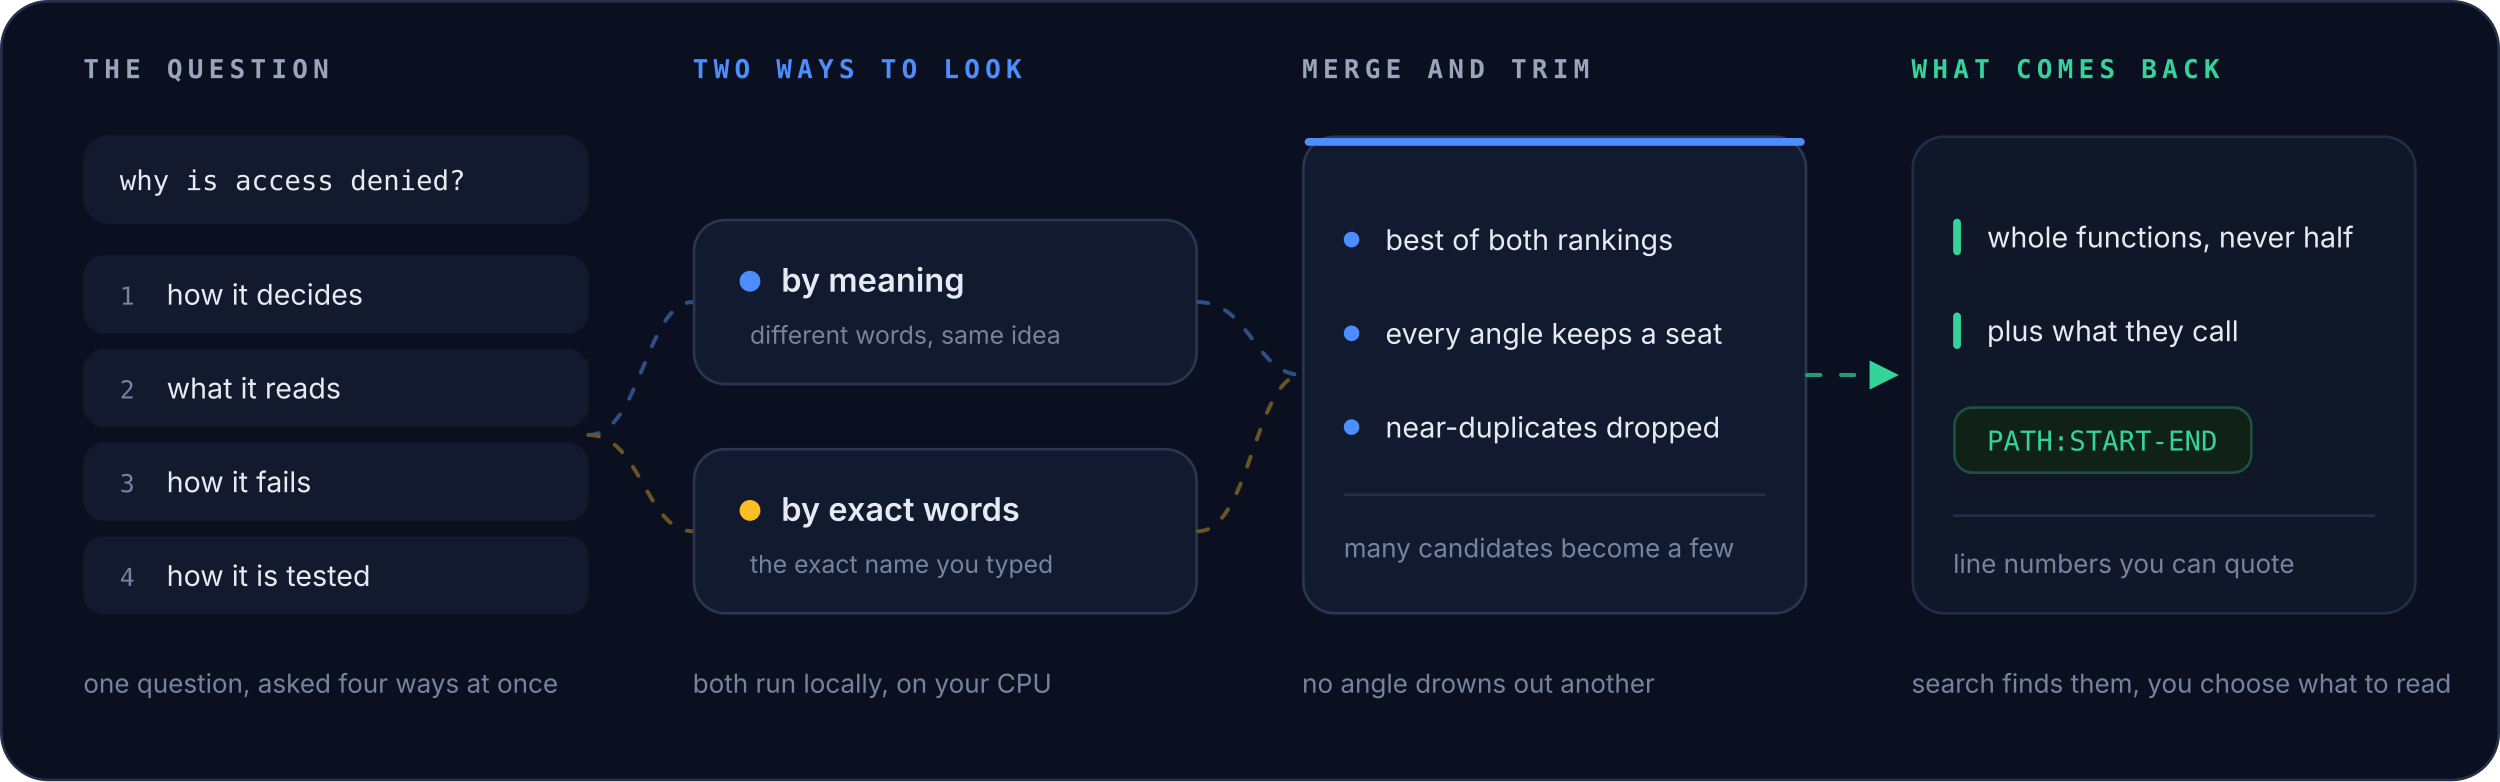
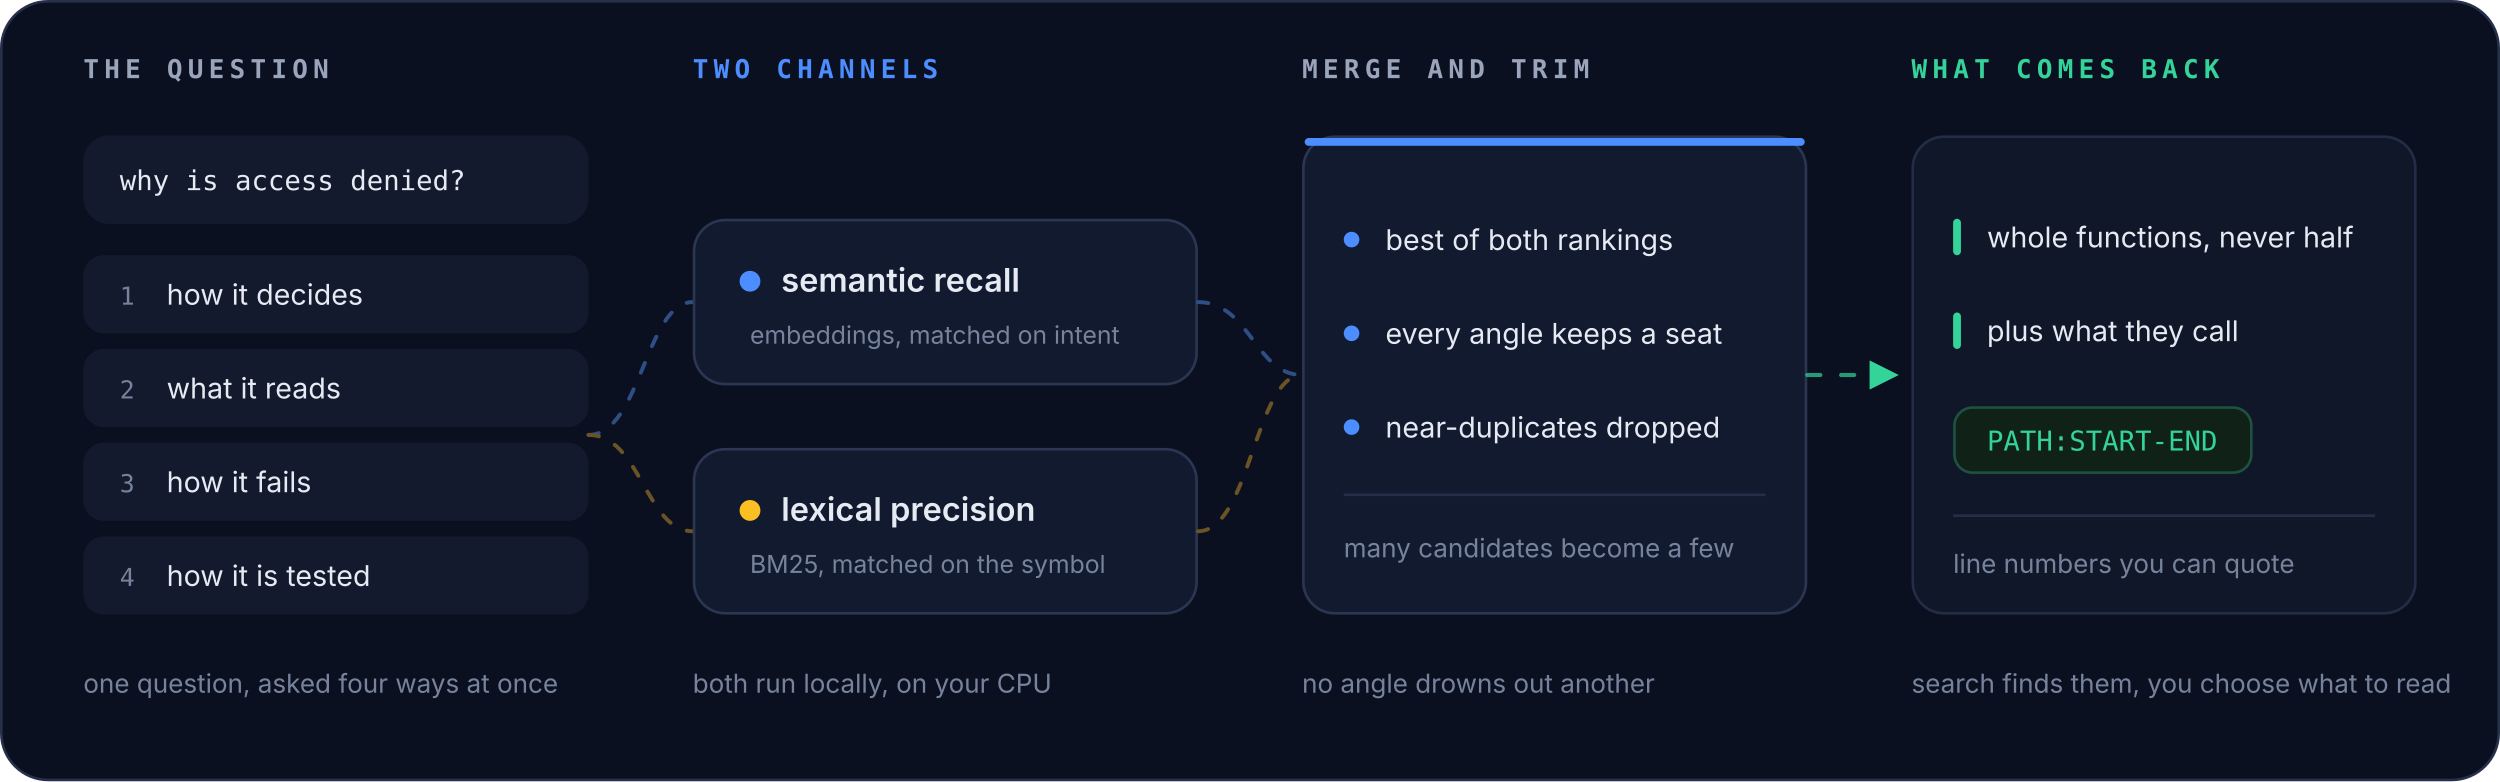
- <svg xmlns="http://www.w3.org/2000/svg" viewBox="0 0 960 300" width="960" height="300" role="img" aria-label="One question is asked four ways at once. Each angle is searched twice, once by meaning using local embeddings and once by exact words using a BM25 index. The two rankings are merged with reciprocal rank fusion, every angle is guaranteed a seat, near-duplicates are dropped with maximal marginal relevance, and what comes back is whole definitions plus one reference hop, cited as exact line ranges.">
+ <svg xmlns="http://www.w3.org/2000/svg" viewBox="0 0 960 300" width="960" height="300" role="img" aria-label="One question is asked four ways at once. Each angle is searched twice, once for semantic recall using local embeddings and once for lexical precision using a BM25 index. The two rankings are merged with reciprocal rank fusion, every angle is guaranteed a seat, near-duplicates are dropped with maximal marginal relevance, and what comes back is whole definitions plus one reference hop, cited as exact line ranges.">
  <defs>
    <marker id="hr-arrow" viewBox="0 0 10 10" refX="9" refY="5" markerWidth="7" markerHeight="7" orient="auto">
      <path d="M0 0 L10 5 L0 10 z" fill="#34D399" />
    </marker>
    <style>
      .sans{font-family:Inter,-apple-system,BlinkMacSystemFont,"Segoe UI",Roboto,Helvetica,Arial,sans-serif}
      .mono{font-family:"JetBrains Mono",ui-monospace,SFMono-Regular,Menlo,Consolas,monospace}
      .cap{font-size:10px;letter-spacing:.2em;font-weight:700}
      .ink{fill:#E6EAF2}
      .mut{fill:#9AA4BA}
      .faint{fill:#77839C}

      .flow  { animation: hr-dash 2.2s linear infinite; }
      .flow2 { animation: hr-dash 1.7s linear infinite; }
      @keyframes hr-dash { to { stroke-dashoffset:-22 } }

      .scan  { animation: hr-scan 2.6s ease-in-out infinite; }
      @keyframes hr-scan { 0%,100% { opacity:.3 } 50% { opacity:1 } }

      .step  { animation: hr-step 6s ease-out infinite; }
      @keyframes hr-step {
        0%      { opacity:.25 }
        8%, 94% { opacity:1 }
        100%    { opacity:.25 }
      }

      @media (prefers-reduced-motion: reduce) {
        .flow,.flow2,.scan,.step { animation:none; opacity:1 }
      }
    </style>
  </defs>
  <rect x="0.5" y="0.5" width="959" height="299" rx="18" fill="#0B1020" stroke="#26304A" />
  <g class="mono cap">
    <text x="32" y="30" fill="#9AA4BA">THE QUESTION</text>
-     <text x="266" y="30" fill="#4C8DFF">TWO WAYS TO LOOK</text>
+     <text x="266" y="30" fill="#4C8DFF">TWO CHANNELS</text>
    <text x="500" y="30" fill="#9AA4BA">MERGE AND TRIM</text>
    <text x="734" y="30" fill="#34D399">WHAT COMES BACK</text>
  </g>
  <rect x="32" y="52" width="194" height="34" rx="10" fill="#131A2E" />
  <text class="mono ink" x="46" y="73" font-size="10.5">why is access denied?</text>
  <g>
    <rect x="32" y="98" width="194" height="30" rx="8" fill="#131A2E" />
    <text class="mono faint" x="46" y="117" font-size="9.5">1</text>
    <text class="sans ink" x="64" y="117" font-size="11">how it decides</text>
  </g>
  <g>
    <rect x="32" y="134" width="194" height="30" rx="8" fill="#131A2E" />
    <text class="mono faint" x="46" y="153" font-size="9.5">2</text>
    <text class="sans ink" x="64" y="153" font-size="11">what it reads</text>
  </g>
  <g>
    <rect x="32" y="170" width="194" height="30" rx="8" fill="#131A2E" />
    <text class="mono faint" x="46" y="189" font-size="9.5">3</text>
    <text class="sans ink" x="64" y="189" font-size="11">how it fails</text>
  </g>
  <g>
    <rect x="32" y="206" width="194" height="30" rx="8" fill="#131A2E" />
    <text class="mono faint" x="46" y="225" font-size="9.5">4</text>
    <text class="sans ink" x="64" y="225" font-size="11">how it is tested</text>
  </g>
  <text class="sans faint" x="32" y="266" font-size="10">one question, asked four ways at once</text>
  <path class="flow" d="M226 167 C 246 167, 248 116, 266 116" fill="none" stroke="#2E4E85" stroke-width="1.5" stroke-linecap="round" stroke-dasharray="4 7" />
  <path class="flow" d="M226 167 C 246 167, 248 204, 266 204" fill="none" stroke="#6B5423" stroke-width="1.5" stroke-linecap="round" stroke-dasharray="4 7" style="animation-delay:.6s" />
  <rect x="266.5" y="84.5" width="193" height="63" rx="12" fill="#111A2E" stroke="#2B3653" />
  <circle cx="288" cy="108" r="4" fill="#4C8DFF" />
-   <text class="sans ink" x="300" y="112" font-size="12.5" font-weight="600">by meaning</text>
-   <text class="sans faint" x="288" y="132" font-size="9.5">different words, same idea</text>
+   <text class="sans ink" x="300" y="112" font-size="12.5" font-weight="600">semantic recall</text>
+   <text class="sans faint" x="288" y="132" font-size="9.5">embeddings, matched on intent</text>
  <rect x="266.5" y="172.5" width="193" height="63" rx="12" fill="#111A2E" stroke="#2B3653" />
  <circle cx="288" cy="196" r="4" fill="#FBBF24" />
-   <text class="sans ink" x="300" y="200" font-size="12.5" font-weight="600">by exact words</text>
-   <text class="sans faint" x="288" y="220" font-size="9.5">the exact name you typed</text>
+   <text class="sans ink" x="300" y="200" font-size="12.5" font-weight="600">lexical precision</text>
+   <text class="sans faint" x="288" y="220" font-size="9.5">BM25, matched on the symbol</text>
  <text class="sans faint" x="266" y="266" font-size="10">both run locally, on your CPU</text>
  <path class="flow" d="M460 116 C 480 116, 482 144, 500 144" fill="none" stroke="#2E4E85" stroke-width="1.5" stroke-linecap="round" stroke-dasharray="4 7" style="animation-delay:.3s" />
  <path class="flow" d="M460 204 C 480 204, 482 144, 500 144" fill="none" stroke="#6B5423" stroke-width="1.5" stroke-linecap="round" stroke-dasharray="4 7" style="animation-delay:.9s" />
  <rect x="500.5" y="52.5" width="193" height="183" rx="12" fill="#111A2E" stroke="#2B3653" />
  <rect class="scan" x="501" y="53" width="192" height="3" rx="1.5" fill="#4C8DFF" />
  <g class="step">
    <circle cx="519" cy="92" r="3" fill="#4C8DFF" />
    <text class="sans ink" x="532" y="96" font-size="11">best of both rankings</text>
  </g>
  <g class="step" style="animation-delay:.3s">
    <circle cx="519" cy="128" r="3" fill="#4C8DFF" />
    <text class="sans ink" x="532" y="132" font-size="11">every angle keeps a seat</text>
  </g>
  <g class="step" style="animation-delay:.6s">
    <circle cx="519" cy="164" r="3" fill="#4C8DFF" />
    <text class="sans ink" x="532" y="168" font-size="11">near-duplicates dropped</text>
  </g>
  <line x1="516" y1="190" x2="678" y2="190" stroke="#242E48" stroke-width="1" />
  <text class="sans faint" x="516" y="214" font-size="10">many candidates become a few</text>
  <text class="sans faint" x="500" y="266" font-size="10">no angle drowns out another</text>
  <path class="flow2" d="M694 144 H 728" fill="none" stroke="#34D399" stroke-opacity="0.7" stroke-width="1.6" stroke-linecap="round" stroke-dasharray="5 8" marker-end="url(#hr-arrow)" />
  <rect x="734.5" y="52.5" width="193" height="183" rx="12" fill="#101728" stroke="#232D46" />
  <rect x="750" y="84" width="3" height="14" rx="1.5" fill="#34D399" />
  <text class="sans ink" x="763" y="95" font-size="11">whole functions, never half</text>
  <rect x="750" y="120" width="3" height="14" rx="1.5" fill="#34D399" />
  <text class="sans ink" x="763" y="131" font-size="11">plus what they call</text>
  <rect x="750.5" y="156.5" width="114" height="25" rx="7" fill="#102218" stroke="#1F5140" />
  <text class="mono" x="763" y="173" font-size="10.5" fill="#34D399">PATH:START-END</text>
  <line x1="750" y1="198" x2="912" y2="198" stroke="#242E48" stroke-width="1" />
  <text class="sans faint" x="750" y="220" font-size="10">line numbers you can quote</text>
  <text class="sans faint" x="734" y="266" font-size="10">search finds them, you choose what to read</text>
</svg>
